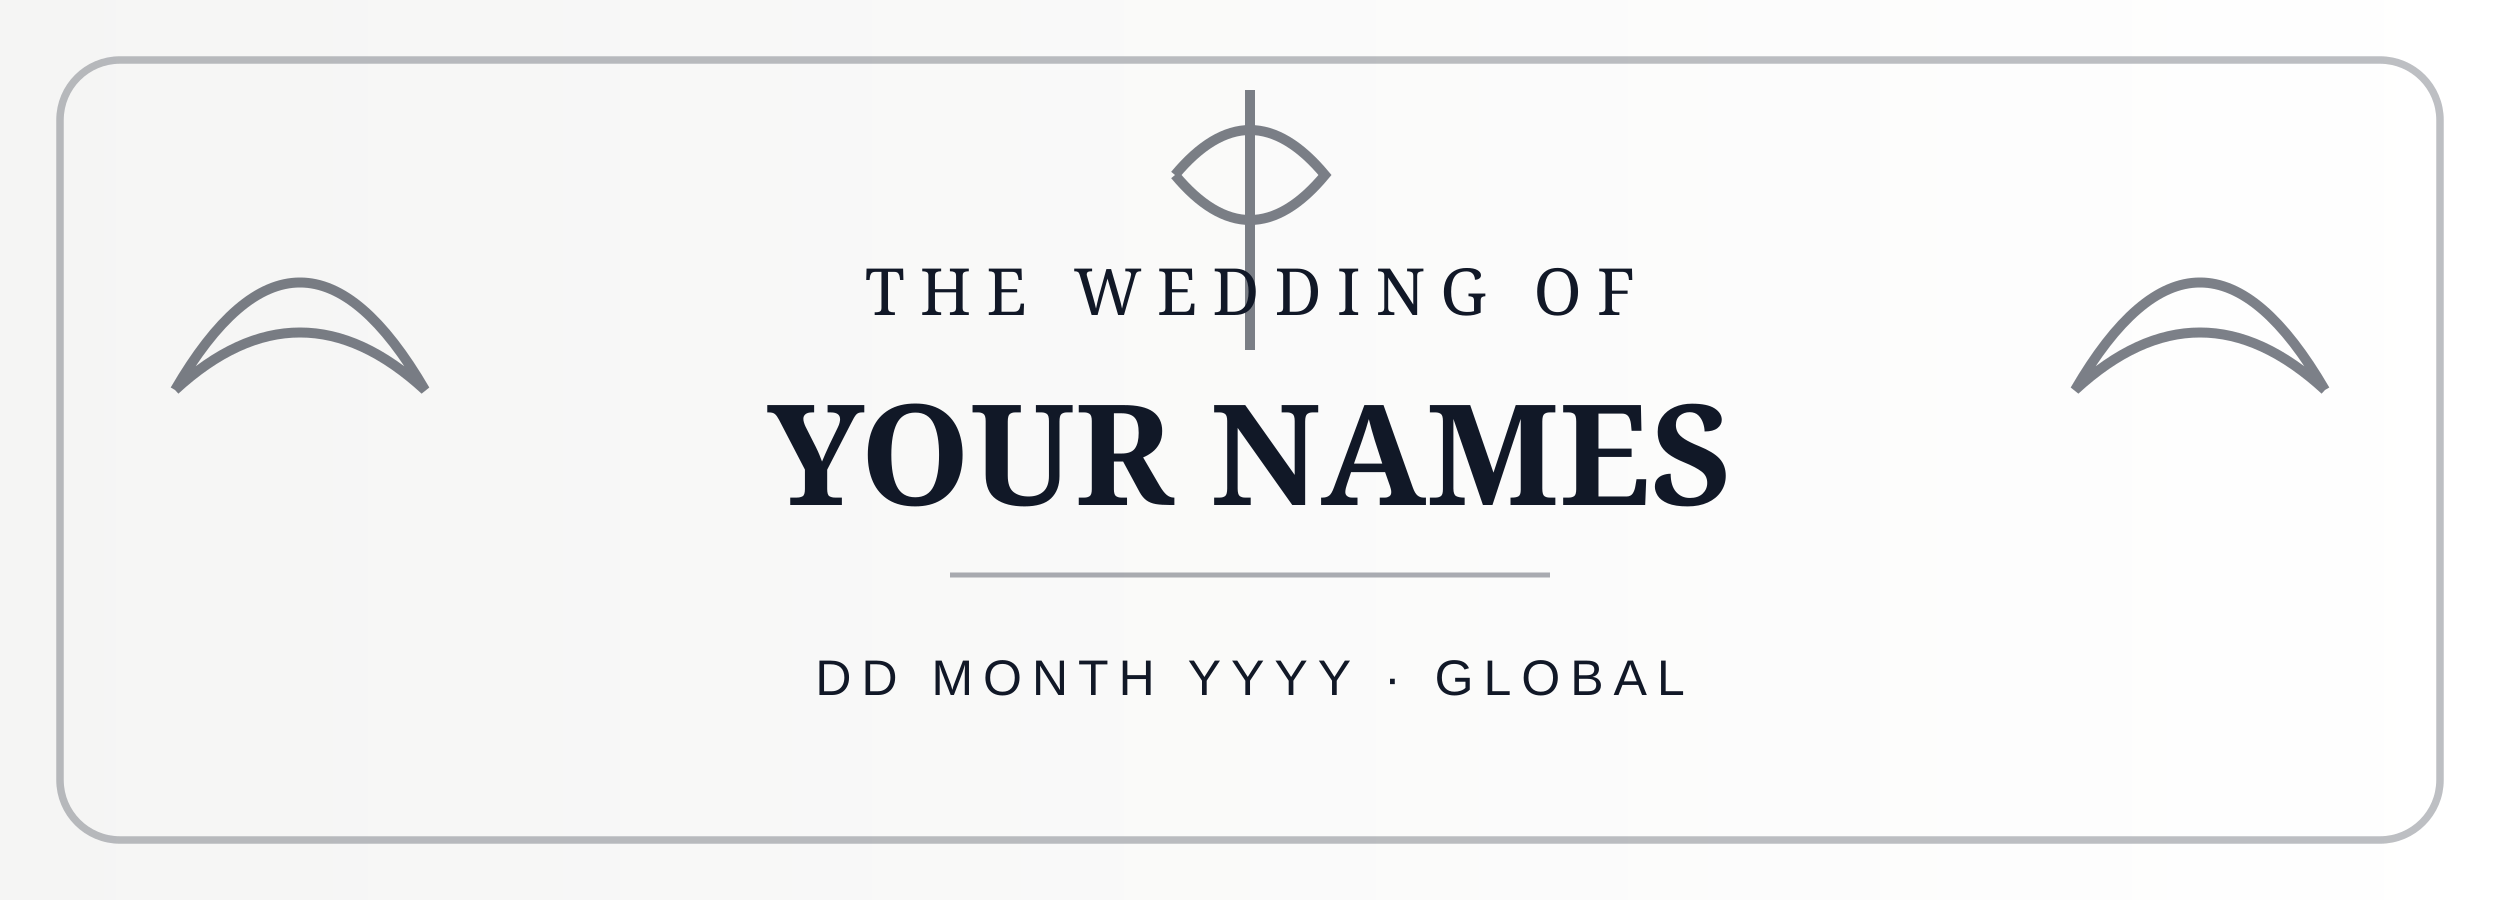
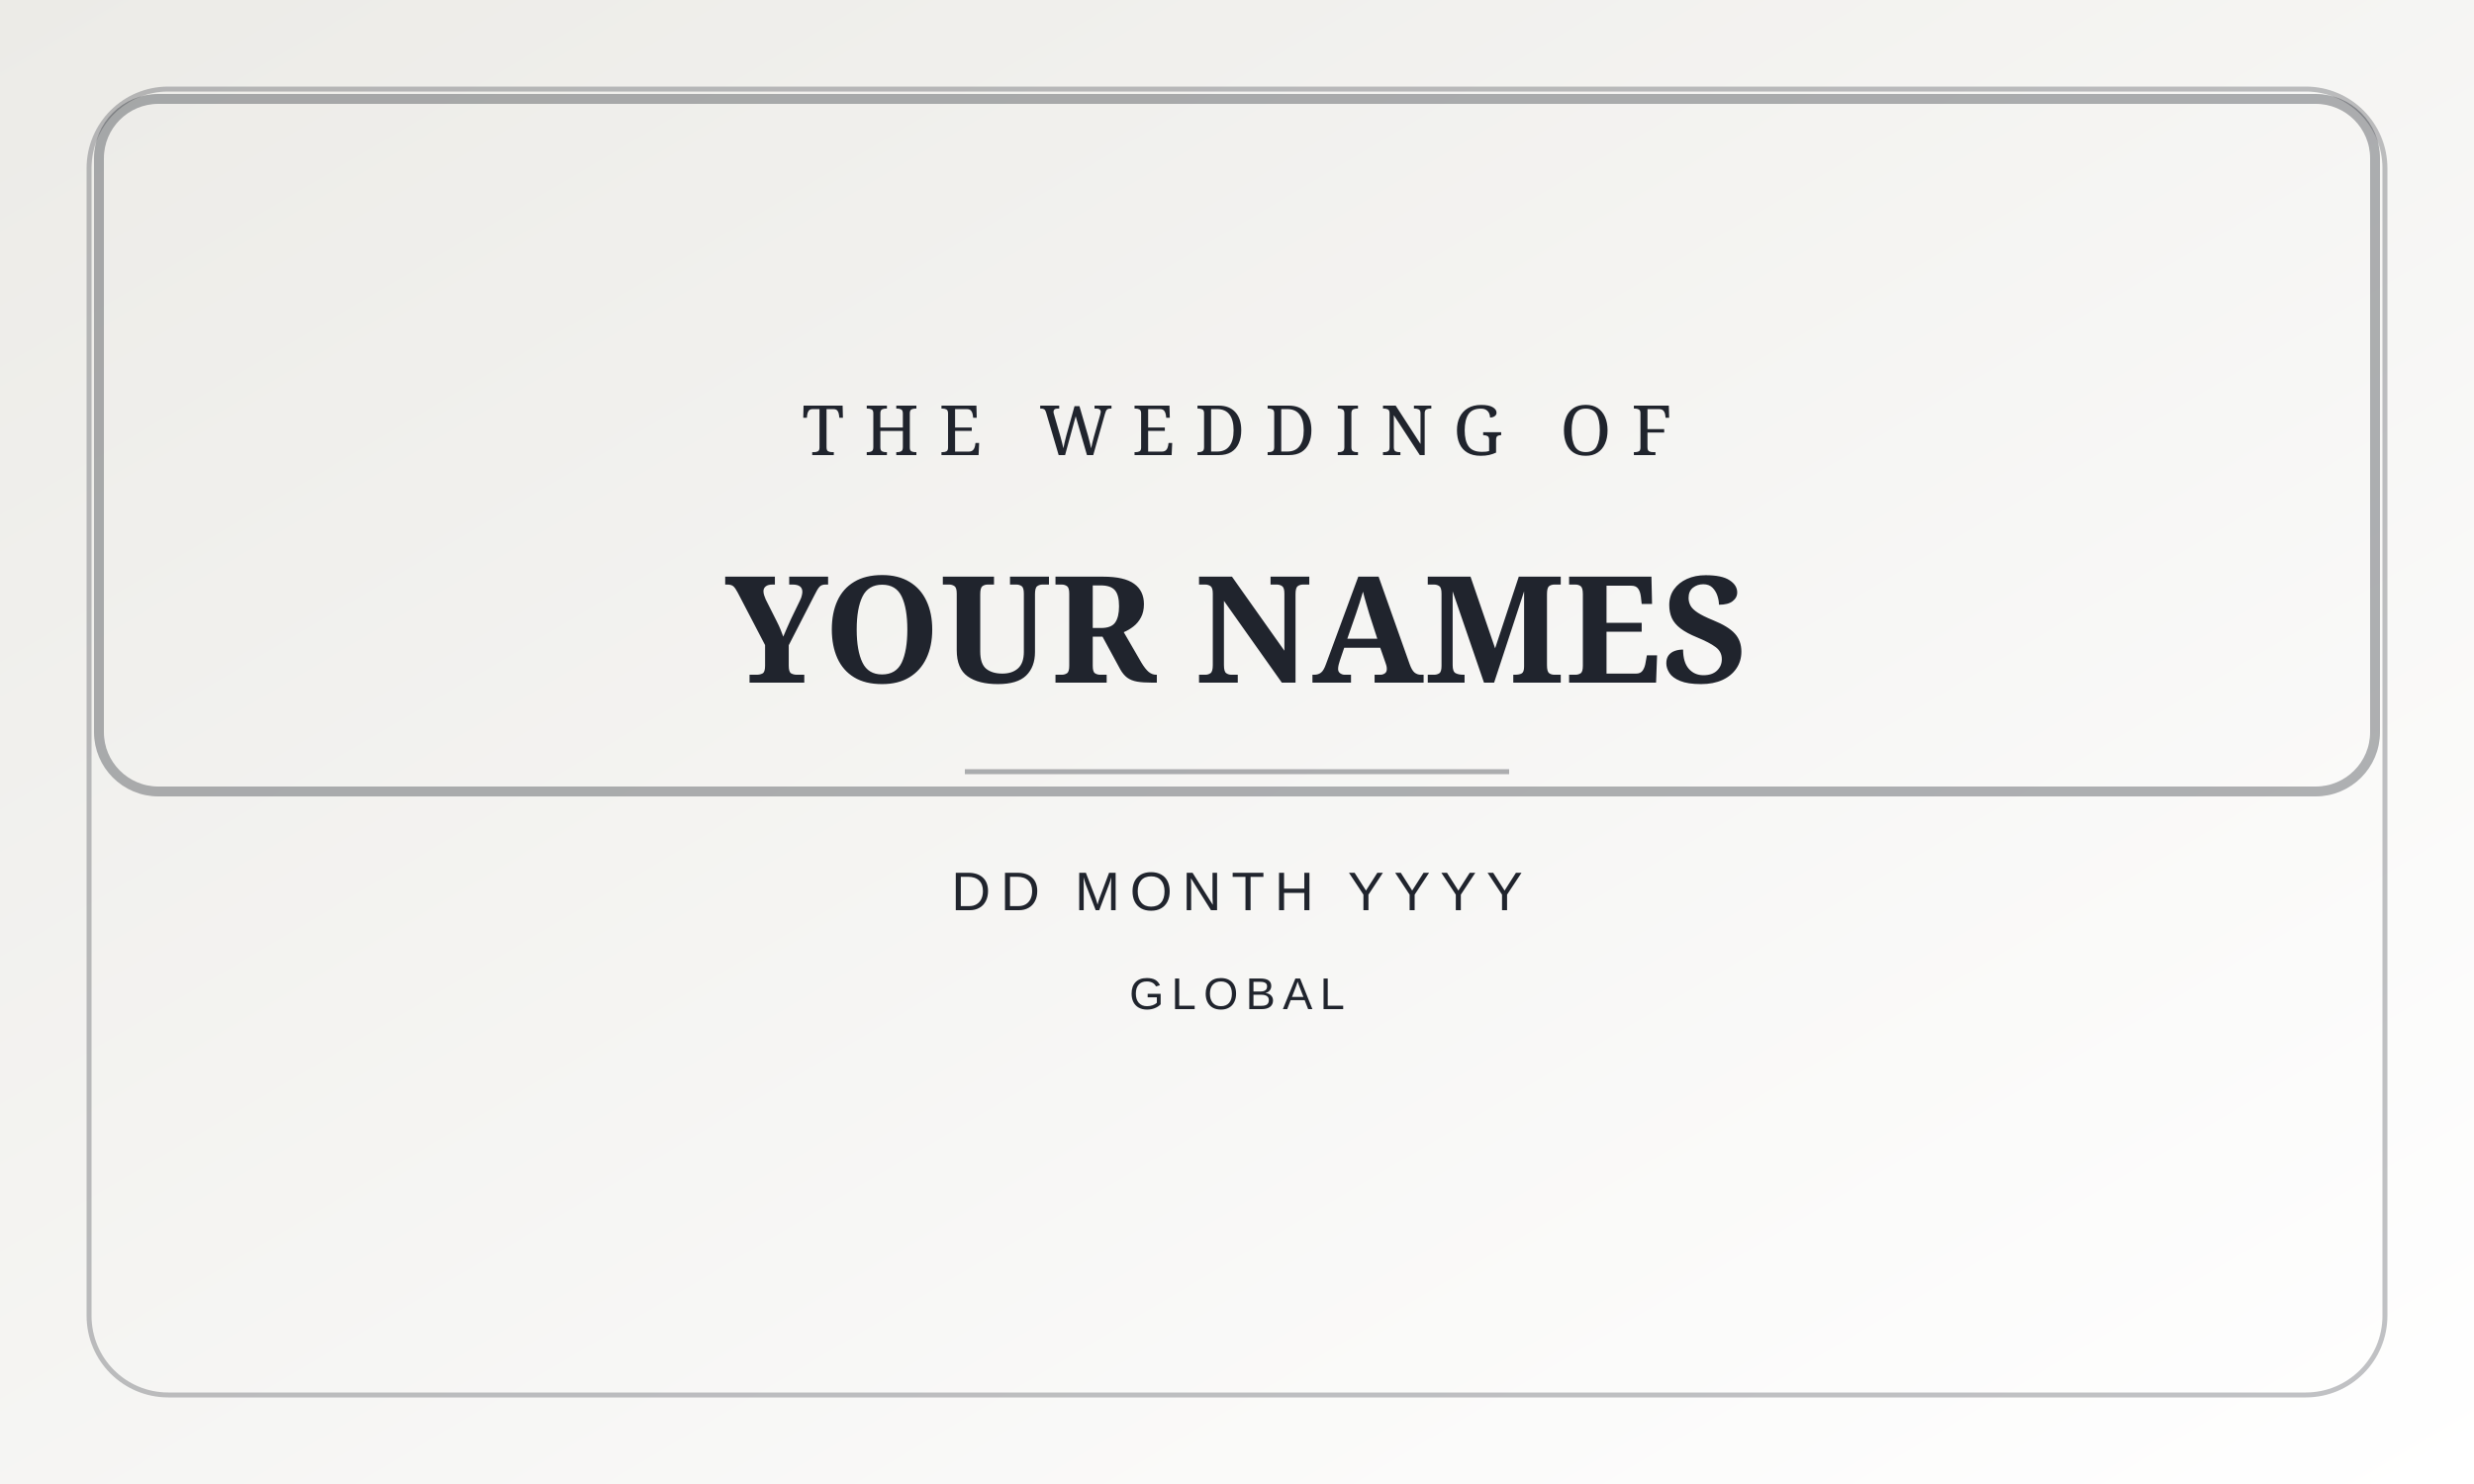
- <svg xmlns="http://www.w3.org/2000/svg" viewBox="0 0 500 180" role="img" aria-label="International Classic wedding invitation visual">
+ <svg xmlns="http://www.w3.org/2000/svg" viewBox="0 0 500 300">
  <defs>
-     <linearGradient id="g" x1="0" x2="1">
-       <stop stop-color="#f5f5f4" />
+     <linearGradient id="bg" x1="0" y1="0" x2="1" y2="1">
+       <stop stop-color="#ecebe7" />
      <stop offset="1" stop-color="#ffffff" />
    </linearGradient>
+     <filter id="shadow">
+       <feDropShadow dx="0" dy="5" stdDeviation="6" flood-opacity=".12" />
+     </filter>
  </defs>
-   <rect width="500" height="180" fill="url(#g)" />
-   <g fill="none" stroke="#111827" stroke-width="2" opacity=".55">
-     <path d="M35 78Q60 35 85 78Q60 55 35 78M465 78Q440 35 415 78Q440 55 465 78" />
-     <path d="M250 18v52M235 35q15-18 30 0q-15 18-30 0" />
+   <rect width="500" height="300" fill="url(#bg)" />
+   <g fill="none" stroke="#20242d" opacity=".35" stroke-width="2">
+     <rect x="20" y="20" width="460" height="140" rx="12" />
  </g>
-   <rect x="12" y="12" width="476" height="156" rx="12" fill="none" stroke="#111827" stroke-width="1.5" opacity=".28" />
-   <text x="250" y="63" text-anchor="middle" font-family="Georgia,serif" font-size="13" fill="#111827" letter-spacing="3">THE WEDDING OF</text>
-   <text x="250" y="101" text-anchor="middle" font-family="Georgia,serif" font-size="28" font-weight="700" fill="#111827">YOUR NAMES</text>
-   <line x1="190" y1="115" x2="310" y2="115" stroke="#111827" opacity=".35" />
-   <text x="250" y="139" text-anchor="middle" font-family="Arial,sans-serif" font-size="10" fill="#111827" letter-spacing="2">DD MONTH YYYY · GLOBAL</text>
+   <rect x="18" y="18" width="464" height="264" rx="16" fill="none" stroke="#20242d" opacity=".28" />
+   <g text-anchor="middle" fill="#20242d">
+     <text x="250" y="92" font-family="Georgia,serif" font-size="14" letter-spacing="4">THE WEDDING OF</text>
+     <text x="250" y="138" font-family="Georgia,serif" font-size="30" font-weight="700">YOUR NAMES</text>
+     <line x1="195" y1="156" x2="305" y2="156" stroke="#20242d" opacity=".35" />
+     <text x="250" y="184" font-family="Arial,sans-serif" font-size="11" letter-spacing="2">DD MONTH YYYY</text>
+     <text x="250" y="204" font-family="Arial,sans-serif" font-size="9" letter-spacing="1.5">GLOBAL</text>
+   </g>
</svg>
